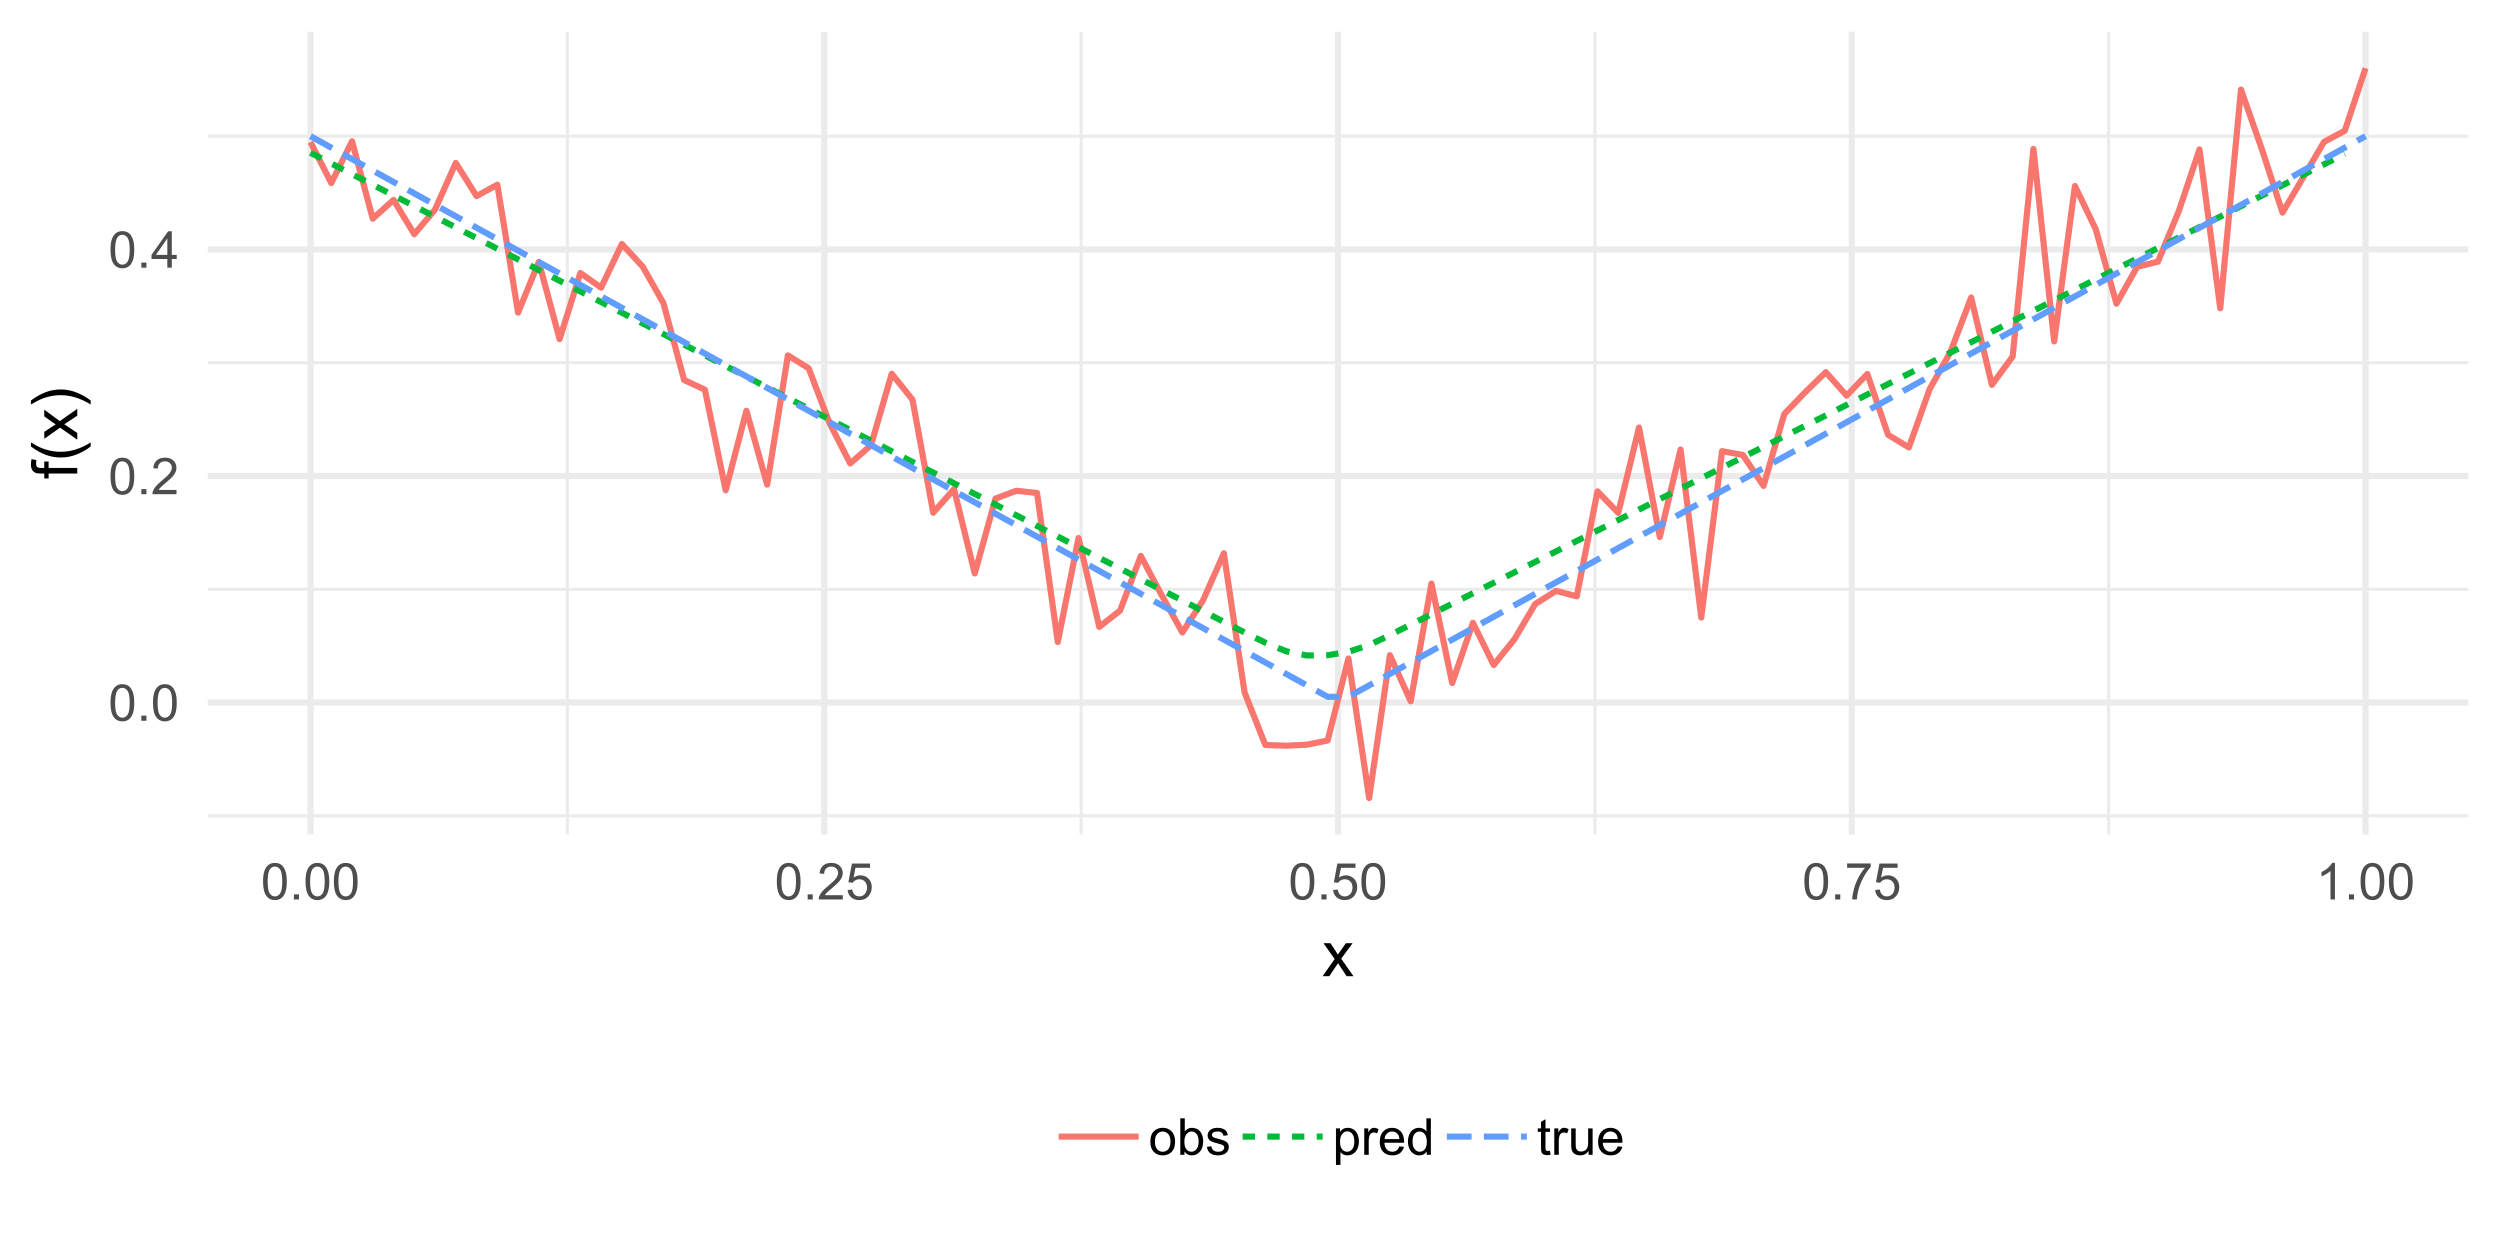
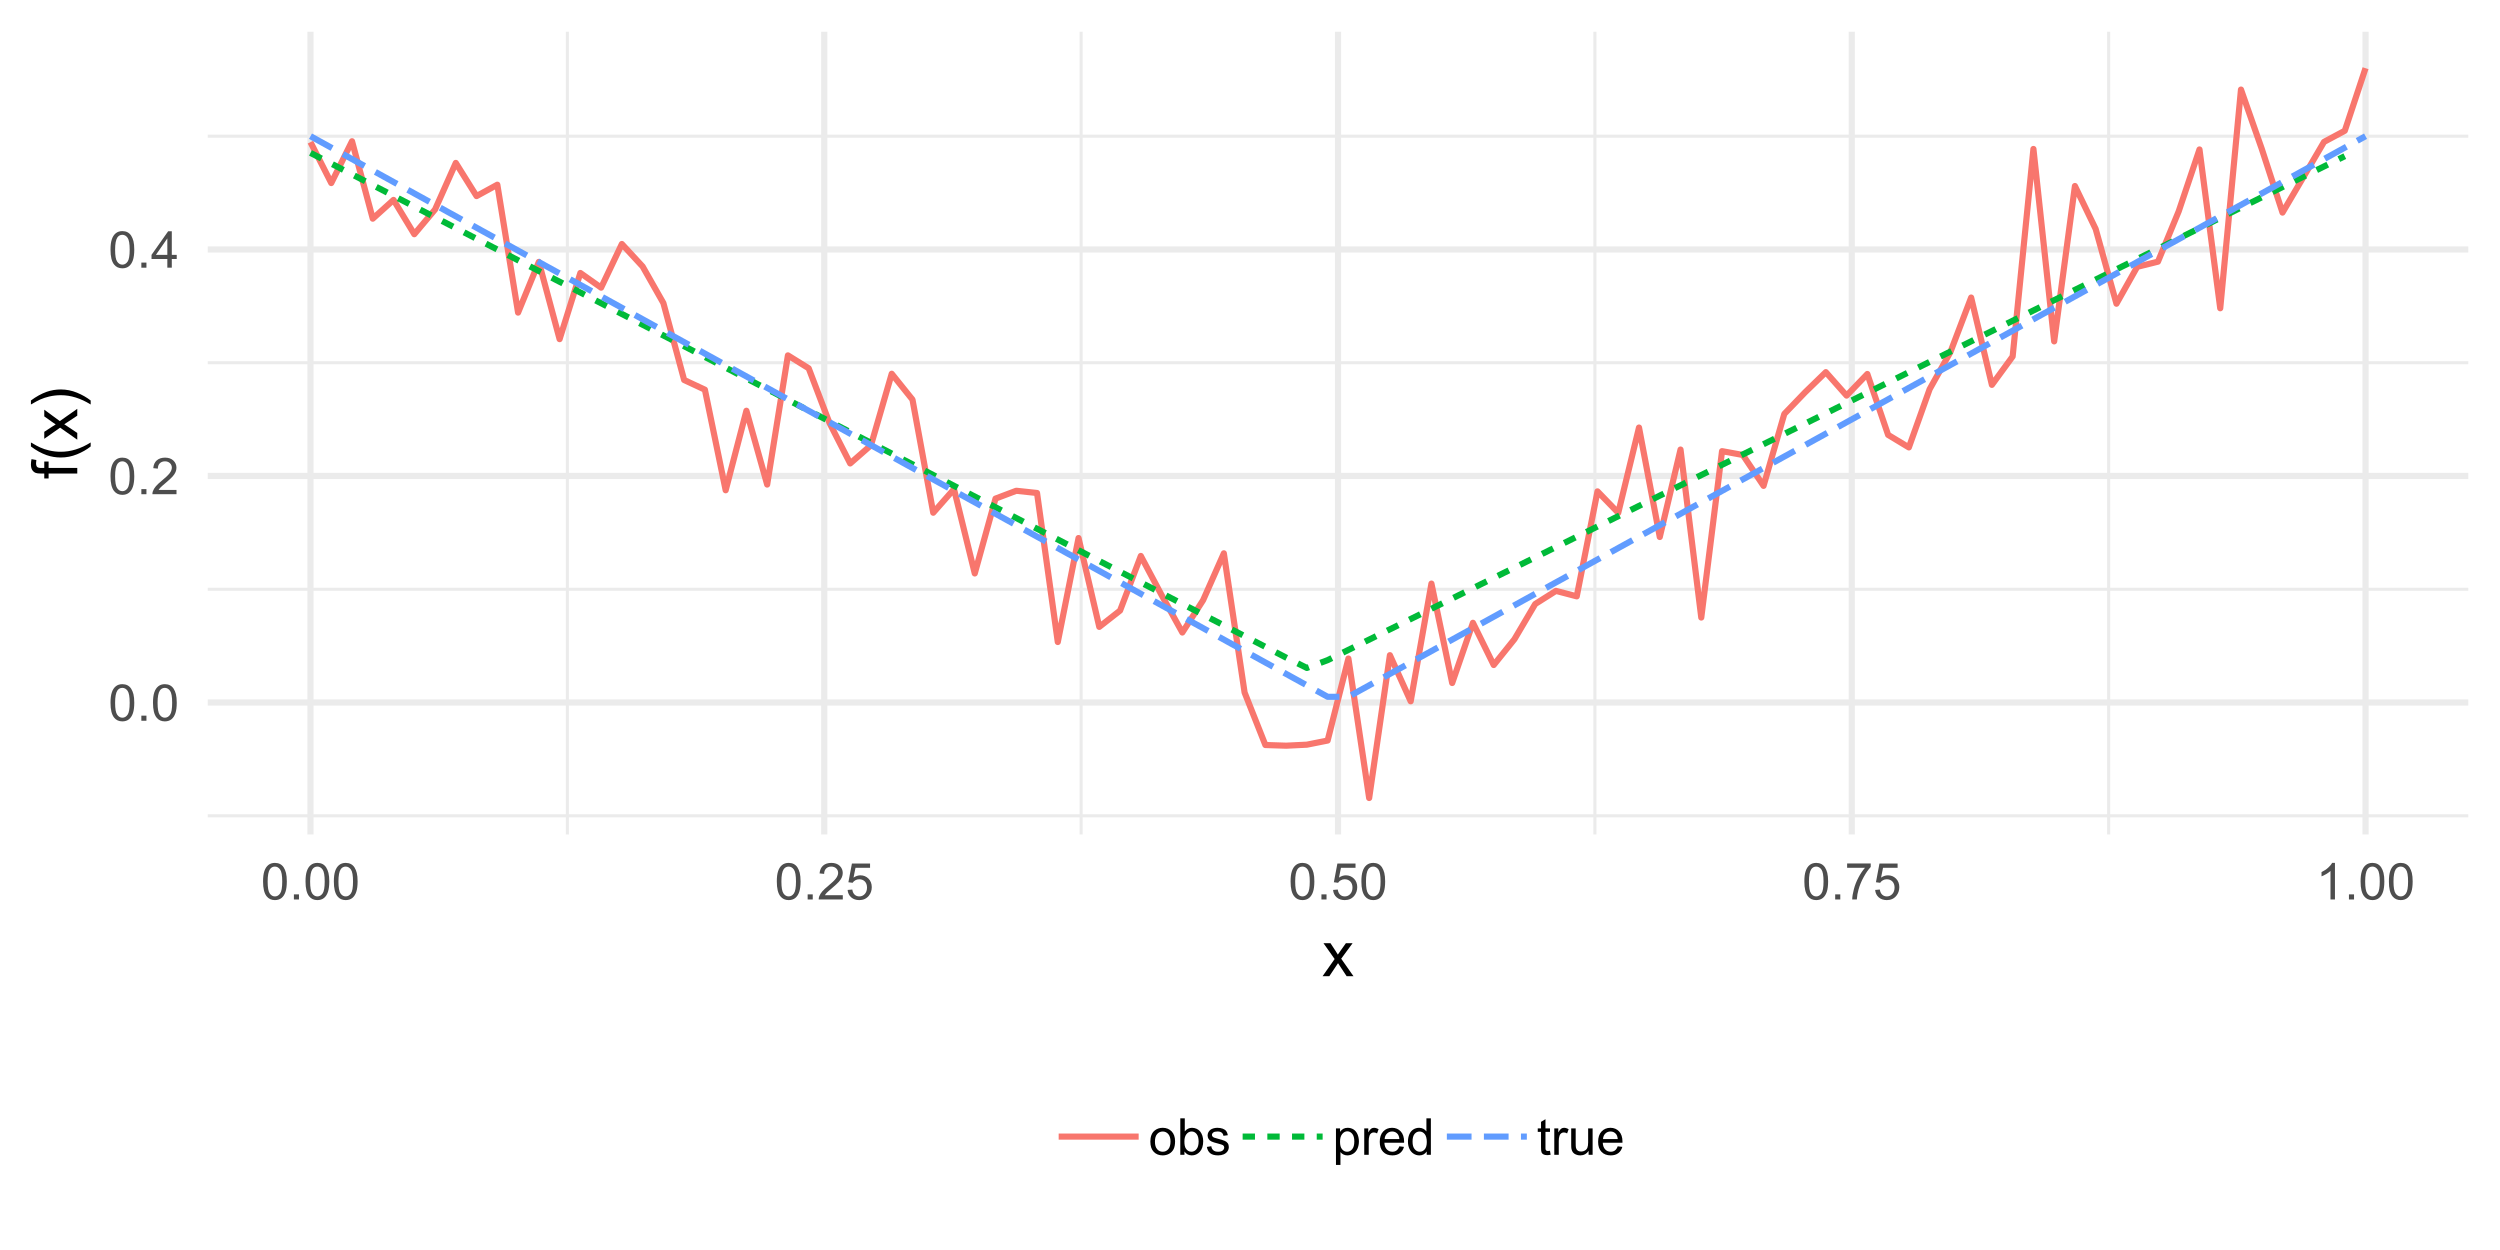
<svg xmlns="http://www.w3.org/2000/svg" xmlns:xlink="http://www.w3.org/1999/xlink" width="432pt" height="216pt" viewBox="0 0 432 216" version="1.1">
  <defs>
    <g>
      <symbol overflow="visible" id="glyph0-0">
        <path style="stroke:none;" d="M 1.102 0 L 1.102 -5.5 L 5.5 -5.5 L 5.5 0 Z M 1.238 -0.137 L 5.363 -0.137 L 5.363 -5.363 L 1.238 -5.363 Z M 1.238 -0.137 " />
      </symbol>
      <symbol overflow="visible" id="glyph0-1">
        <path style="stroke:none;" d="M 0.367 -3.105 C 0.363 -3.848 0.438 -4.445 0.594 -4.902 C 0.742 -5.355 0.973 -5.707 1.277 -5.953 C 1.578 -6.199 1.957 -6.32 2.418 -6.324 C 2.754 -6.32 3.051 -6.254 3.309 -6.121 C 3.562 -5.984 3.773 -5.789 3.938 -5.531 C 4.102 -5.273 4.23 -4.961 4.328 -4.594 C 4.422 -4.227 4.469 -3.73 4.473 -3.105 C 4.469 -2.367 4.395 -1.77 4.242 -1.316 C 4.09 -0.859 3.863 -0.508 3.562 -0.262 C 3.258 -0.016 2.875 0.105 2.418 0.109 C 1.809 0.105 1.332 -0.109 0.988 -0.547 C 0.57 -1.066 0.363 -1.922 0.367 -3.105 Z M 1.16 -3.105 C 1.16 -2.07 1.281 -1.379 1.523 -1.039 C 1.766 -0.695 2.062 -0.527 2.418 -0.527 C 2.773 -0.527 3.074 -0.699 3.316 -1.043 C 3.559 -1.387 3.68 -2.074 3.68 -3.105 C 3.68 -4.145 3.559 -4.832 3.316 -5.172 C 3.074 -5.512 2.77 -5.684 2.41 -5.684 C 2.051 -5.684 1.77 -5.531 1.559 -5.234 C 1.293 -4.844 1.16 -4.137 1.16 -3.105 Z M 1.16 -3.105 " />
      </symbol>
      <symbol overflow="visible" id="glyph0-2">
        <path style="stroke:none;" d="M 0.801 0 L 0.801 -0.883 L 1.68 -0.883 L 1.68 0 Z M 0.801 0 " />
      </symbol>
      <symbol overflow="visible" id="glyph0-3">
        <path style="stroke:none;" d="M 4.43 -0.742 L 4.43 0 L 0.266 0 C 0.258 -0.188 0.289 -0.367 0.355 -0.539 C 0.461 -0.82 0.629 -1.098 0.863 -1.375 C 1.094 -1.648 1.434 -1.965 1.879 -2.328 C 2.562 -2.887 3.023 -3.332 3.266 -3.664 C 3.5 -3.988 3.621 -4.301 3.625 -4.594 C 3.621 -4.898 3.512 -5.156 3.297 -5.367 C 3.074 -5.578 2.789 -5.684 2.441 -5.684 C 2.066 -5.684 1.77 -5.57 1.547 -5.348 C 1.32 -5.125 1.207 -4.816 1.207 -4.422 L 0.414 -4.504 C 0.465 -5.094 0.668 -5.543 1.027 -5.855 C 1.379 -6.164 1.855 -6.32 2.457 -6.324 C 3.059 -6.32 3.539 -6.152 3.891 -5.82 C 4.242 -5.484 4.418 -5.07 4.422 -4.578 C 4.418 -4.32 4.367 -4.074 4.266 -3.832 C 4.164 -3.59 3.992 -3.332 3.754 -3.062 C 3.512 -2.793 3.113 -2.426 2.562 -1.957 C 2.094 -1.566 1.797 -1.301 1.664 -1.16 C 1.531 -1.02 1.422 -0.879 1.34 -0.742 Z M 4.43 -0.742 " />
      </symbol>
      <symbol overflow="visible" id="glyph0-4">
        <path style="stroke:none;" d="M 2.844 0 L 2.844 -1.508 L 0.113 -1.508 L 0.113 -2.219 L 2.988 -6.301 L 3.617 -6.301 L 3.617 -2.219 L 4.469 -2.219 L 4.469 -1.508 L 3.617 -1.508 L 3.617 0 Z M 2.844 -2.219 L 2.844 -5.059 L 0.871 -2.219 Z M 2.844 -2.219 " />
      </symbol>
      <symbol overflow="visible" id="glyph0-5">
        <path style="stroke:none;" d="M 0.367 -1.648 L 1.176 -1.719 C 1.234 -1.32 1.375 -1.023 1.594 -0.824 C 1.812 -0.625 2.078 -0.527 2.391 -0.527 C 2.762 -0.527 3.074 -0.668 3.336 -0.949 C 3.59 -1.23 3.719 -1.602 3.723 -2.066 C 3.719 -2.504 3.594 -2.852 3.348 -3.109 C 3.098 -3.363 2.773 -3.492 2.375 -3.492 C 2.125 -3.492 1.902 -3.434 1.703 -3.32 C 1.5 -3.207 1.344 -3.062 1.23 -2.883 L 0.504 -2.977 L 1.113 -6.215 L 4.246 -6.215 L 4.246 -5.473 L 1.73 -5.473 L 1.391 -3.781 C 1.766 -4.039 2.164 -4.172 2.582 -4.176 C 3.129 -4.172 3.594 -3.98 3.973 -3.605 C 4.352 -3.223 4.539 -2.734 4.543 -2.137 C 4.539 -1.562 4.375 -1.07 4.043 -0.656 C 3.637 -0.148 3.086 0.105 2.391 0.109 C 1.816 0.105 1.348 -0.051 0.984 -0.371 C 0.621 -0.691 0.414 -1.117 0.367 -1.648 Z M 0.367 -1.648 " />
      </symbol>
      <symbol overflow="visible" id="glyph0-6">
        <path style="stroke:none;" d="M 0.418 -5.473 L 0.418 -6.219 L 4.496 -6.219 L 4.496 -5.617 C 4.09 -5.188 3.691 -4.621 3.301 -3.914 C 2.902 -3.203 2.602 -2.473 2.391 -1.73 C 2.234 -1.199 2.133 -0.625 2.094 0 L 1.297 0 C 1.305 -0.492 1.402 -1.09 1.59 -1.793 C 1.773 -2.496 2.043 -3.172 2.391 -3.824 C 2.738 -4.477 3.109 -5.027 3.504 -5.473 Z M 0.418 -5.473 " />
      </symbol>
      <symbol overflow="visible" id="glyph0-7">
        <path style="stroke:none;" d="M 3.277 0 L 2.504 0 L 2.504 -4.93 C 2.316 -4.75 2.074 -4.574 1.773 -4.395 C 1.469 -4.215 1.195 -4.082 0.957 -3.996 L 0.957 -4.742 C 1.387 -4.941 1.766 -5.188 2.09 -5.48 C 2.414 -5.77 2.645 -6.051 2.781 -6.324 L 3.277 -6.324 Z M 3.277 0 " />
      </symbol>
      <symbol overflow="visible" id="glyph0-8">
        <path style="stroke:none;" d="M 0.293 -2.281 C 0.293 -3.125 0.527 -3.754 0.996 -4.16 C 1.387 -4.496 1.863 -4.664 2.434 -4.668 C 3.059 -4.664 3.57 -4.457 3.969 -4.051 C 4.363 -3.637 4.562 -3.07 4.566 -2.348 C 4.562 -1.758 4.477 -1.297 4.301 -0.961 C 4.125 -0.625 3.867 -0.363 3.535 -0.176 C 3.195 0.008 2.828 0.098 2.434 0.102 C 1.789 0.098 1.273 -0.102 0.883 -0.512 C 0.488 -0.918 0.293 -1.508 0.293 -2.281 Z M 1.086 -2.281 C 1.082 -1.695 1.211 -1.258 1.469 -0.969 C 1.723 -0.672 2.043 -0.527 2.434 -0.531 C 2.812 -0.527 3.133 -0.672 3.391 -0.969 C 3.645 -1.258 3.773 -1.707 3.773 -2.309 C 3.773 -2.871 3.645 -3.297 3.387 -3.59 C 3.129 -3.879 2.809 -4.023 2.434 -4.027 C 2.043 -4.023 1.723 -3.879 1.469 -3.594 C 1.211 -3.301 1.082 -2.863 1.086 -2.281 Z M 1.086 -2.281 " />
      </symbol>
      <symbol overflow="visible" id="glyph0-9">
        <path style="stroke:none;" d="M 1.293 0 L 0.574 0 L 0.574 -6.301 L 1.348 -6.301 L 1.348 -4.051 C 1.676 -4.457 2.094 -4.664 2.602 -4.668 C 2.879 -4.664 3.141 -4.605 3.395 -4.496 C 3.645 -4.379 3.852 -4.223 4.016 -4.02 C 4.172 -3.812 4.301 -3.562 4.395 -3.277 C 4.484 -2.984 4.527 -2.676 4.531 -2.352 C 4.527 -1.562 4.336 -0.957 3.953 -0.535 C 3.566 -0.109 3.102 0.098 2.562 0.102 C 2.02 0.098 1.598 -0.121 1.293 -0.57 Z M 1.285 -2.316 C 1.281 -1.766 1.355 -1.371 1.508 -1.129 C 1.75 -0.727 2.082 -0.527 2.496 -0.531 C 2.832 -0.527 3.121 -0.676 3.371 -0.973 C 3.613 -1.266 3.738 -1.703 3.742 -2.285 C 3.738 -2.879 3.621 -3.316 3.387 -3.605 C 3.152 -3.887 2.867 -4.031 2.531 -4.031 C 2.191 -4.031 1.898 -3.883 1.652 -3.59 C 1.406 -3.293 1.281 -2.867 1.285 -2.316 Z M 1.285 -2.316 " />
      </symbol>
      <symbol overflow="visible" id="glyph0-10">
        <path style="stroke:none;" d="M 0.27 -1.363 L 1.035 -1.484 C 1.078 -1.172 1.199 -0.938 1.395 -0.777 C 1.59 -0.609 1.863 -0.527 2.219 -0.531 C 2.57 -0.527 2.832 -0.602 3.008 -0.75 C 3.176 -0.895 3.262 -1.062 3.266 -1.258 C 3.262 -1.43 3.188 -1.566 3.039 -1.672 C 2.93 -1.734 2.664 -1.824 2.246 -1.934 C 1.676 -2.074 1.285 -2.195 1.066 -2.305 C 0.848 -2.406 0.68 -2.551 0.566 -2.738 C 0.453 -2.918 0.398 -3.125 0.398 -3.352 C 0.398 -3.555 0.445 -3.742 0.539 -3.914 C 0.633 -4.086 0.758 -4.23 0.918 -4.348 C 1.039 -4.434 1.203 -4.508 1.41 -4.574 C 1.617 -4.633 1.84 -4.664 2.078 -4.668 C 2.434 -4.664 2.75 -4.613 3.023 -4.512 C 3.293 -4.406 3.492 -4.266 3.621 -4.09 C 3.75 -3.914 3.84 -3.68 3.891 -3.387 L 3.133 -3.281 C 3.098 -3.516 2.996 -3.699 2.832 -3.832 C 2.664 -3.965 2.434 -4.031 2.137 -4.031 C 1.777 -4.031 1.523 -3.973 1.375 -3.855 C 1.223 -3.738 1.148 -3.598 1.148 -3.441 C 1.148 -3.34 1.18 -3.25 1.242 -3.172 C 1.305 -3.086 1.402 -3.02 1.539 -2.965 C 1.613 -2.934 1.84 -2.867 2.223 -2.766 C 2.766 -2.617 3.148 -2.496 3.367 -2.406 C 3.582 -2.312 3.75 -2.176 3.875 -2 C 3.996 -1.82 4.059 -1.602 4.062 -1.34 C 4.059 -1.078 3.984 -0.836 3.836 -0.609 C 3.684 -0.383 3.465 -0.207 3.184 -0.082 C 2.895 0.039 2.574 0.098 2.223 0.102 C 1.625 0.098 1.172 -0.02 0.863 -0.266 C 0.551 -0.508 0.355 -0.875 0.27 -1.363 Z M 0.27 -1.363 " />
      </symbol>
      <symbol overflow="visible" id="glyph0-11">
        <path style="stroke:none;" d="M 0.578 1.75 L 0.578 -4.562 L 1.285 -4.562 L 1.285 -3.969 C 1.449 -4.199 1.637 -4.375 1.848 -4.492 C 2.051 -4.605 2.305 -4.664 2.609 -4.668 C 2.992 -4.664 3.336 -4.562 3.637 -4.367 C 3.934 -4.164 4.16 -3.883 4.312 -3.516 C 4.465 -3.148 4.539 -2.746 4.543 -2.316 C 4.539 -1.848 4.457 -1.43 4.289 -1.055 C 4.121 -0.68 3.875 -0.391 3.559 -0.195 C 3.238 0.004 2.902 0.098 2.551 0.102 C 2.289 0.098 2.059 0.047 1.855 -0.059 C 1.648 -0.168 1.48 -0.305 1.352 -0.473 L 1.352 1.75 Z M 1.281 -2.258 C 1.277 -1.664 1.395 -1.23 1.637 -0.953 C 1.871 -0.668 2.16 -0.527 2.5 -0.531 C 2.84 -0.527 3.133 -0.672 3.383 -0.969 C 3.625 -1.258 3.75 -1.711 3.75 -2.32 C 3.75 -2.898 3.629 -3.332 3.391 -3.625 C 3.152 -3.914 2.867 -4.059 2.535 -4.062 C 2.203 -4.059 1.91 -3.906 1.66 -3.598 C 1.402 -3.289 1.277 -2.84 1.281 -2.258 Z M 1.281 -2.258 " />
      </symbol>
      <symbol overflow="visible" id="glyph0-12">
        <path style="stroke:none;" d="M 0.57 0 L 0.57 -4.562 L 1.266 -4.562 L 1.266 -3.871 C 1.445 -4.191 1.609 -4.406 1.758 -4.512 C 1.906 -4.613 2.07 -4.664 2.258 -4.668 C 2.516 -4.664 2.781 -4.582 3.051 -4.418 L 2.785 -3.699 C 2.59 -3.809 2.402 -3.867 2.219 -3.867 C 2.047 -3.867 1.895 -3.816 1.762 -3.715 C 1.625 -3.613 1.527 -3.473 1.473 -3.293 C 1.383 -3.016 1.34 -2.715 1.344 -2.391 L 1.344 0 Z M 0.57 0 " />
      </symbol>
      <symbol overflow="visible" id="glyph0-13">
        <path style="stroke:none;" d="M 3.703 -1.469 L 4.504 -1.371 C 4.375 -0.902 4.141 -0.539 3.801 -0.285 C 3.461 -0.027 3.027 0.098 2.496 0.102 C 1.828 0.098 1.297 -0.102 0.906 -0.512 C 0.512 -0.918 0.316 -1.496 0.32 -2.242 C 0.316 -3.008 0.516 -3.605 0.914 -4.031 C 1.309 -4.453 1.82 -4.664 2.453 -4.668 C 3.059 -4.664 3.555 -4.457 3.945 -4.043 C 4.328 -3.629 4.523 -3.043 4.527 -2.289 C 4.523 -2.242 4.523 -2.176 4.523 -2.086 L 1.121 -2.086 C 1.145 -1.582 1.289 -1.195 1.547 -0.93 C 1.801 -0.66 2.117 -0.527 2.5 -0.531 C 2.781 -0.527 3.023 -0.602 3.227 -0.754 C 3.426 -0.902 3.586 -1.141 3.703 -1.469 Z M 1.164 -2.719 L 3.711 -2.719 C 3.672 -3.102 3.578 -3.387 3.422 -3.582 C 3.172 -3.879 2.852 -4.031 2.461 -4.031 C 2.105 -4.031 1.805 -3.91 1.566 -3.672 C 1.32 -3.434 1.188 -3.117 1.164 -2.719 Z M 1.164 -2.719 " />
      </symbol>
      <symbol overflow="visible" id="glyph0-14">
        <path style="stroke:none;" d="M 3.539 0 L 3.539 -0.574 C 3.25 -0.125 2.824 0.098 2.266 0.102 C 1.898 0.098 1.562 0 1.262 -0.199 C 0.953 -0.398 0.719 -0.676 0.551 -1.039 C 0.383 -1.395 0.297 -1.809 0.301 -2.277 C 0.297 -2.73 0.375 -3.145 0.527 -3.516 C 0.68 -3.887 0.906 -4.172 1.211 -4.371 C 1.512 -4.566 1.852 -4.664 2.23 -4.668 C 2.5 -4.664 2.746 -4.605 2.965 -4.492 C 3.18 -4.375 3.352 -4.223 3.488 -4.039 L 3.488 -6.301 L 4.258 -6.301 L 4.258 0 Z M 1.094 -2.277 C 1.09 -1.691 1.215 -1.254 1.465 -0.965 C 1.711 -0.672 2 -0.527 2.336 -0.531 C 2.672 -0.527 2.961 -0.664 3.199 -0.945 C 3.434 -1.219 3.551 -1.641 3.555 -2.211 C 3.551 -2.832 3.43 -3.293 3.191 -3.586 C 2.949 -3.879 2.652 -4.023 2.305 -4.027 C 1.957 -4.023 1.672 -3.883 1.441 -3.605 C 1.207 -3.32 1.09 -2.879 1.094 -2.277 Z M 1.094 -2.277 " />
      </symbol>
      <symbol overflow="visible" id="glyph0-15">
        <path style="stroke:none;" d="M 2.27 -0.691 L 2.379 -0.008 C 2.16 0.039 1.965 0.059 1.797 0.059 C 1.512 0.059 1.293 0.016 1.141 -0.074 C 0.984 -0.16 0.875 -0.277 0.816 -0.422 C 0.75 -0.566 0.719 -0.871 0.723 -1.336 L 0.723 -3.961 L 0.156 -3.961 L 0.156 -4.562 L 0.723 -4.562 L 0.723 -5.695 L 1.492 -6.156 L 1.492 -4.562 L 2.27 -4.562 L 2.27 -3.961 L 1.492 -3.961 L 1.492 -1.293 C 1.488 -1.07 1.5 -0.93 1.531 -0.867 C 1.555 -0.805 1.602 -0.754 1.664 -0.715 C 1.727 -0.676 1.812 -0.656 1.93 -0.66 C 2.012 -0.656 2.125 -0.668 2.27 -0.691 Z M 2.27 -0.691 " />
      </symbol>
      <symbol overflow="visible" id="glyph0-16">
        <path style="stroke:none;" d="M 3.57 0 L 3.57 -0.672 C 3.211 -0.156 2.73 0.098 2.121 0.102 C 1.852 0.098 1.598 0.051 1.367 -0.051 C 1.133 -0.152 0.961 -0.281 0.848 -0.441 C 0.734 -0.594 0.656 -0.785 0.609 -1.016 C 0.578 -1.164 0.562 -1.406 0.562 -1.734 L 0.562 -4.562 L 1.336 -4.562 L 1.336 -2.031 C 1.336 -1.625 1.352 -1.352 1.383 -1.215 C 1.43 -1.008 1.531 -0.848 1.691 -0.734 C 1.848 -0.617 2.043 -0.562 2.277 -0.562 C 2.508 -0.562 2.727 -0.621 2.93 -0.738 C 3.133 -0.855 3.273 -1.016 3.359 -1.227 C 3.441 -1.43 3.484 -1.727 3.488 -2.117 L 3.488 -4.562 L 4.262 -4.562 L 4.262 0 Z M 3.57 0 " />
      </symbol>
      <symbol overflow="visible" id="glyph1-0">
        <path style="stroke:none;" d="M 1.375 0 L 1.375 -6.875 L 6.875 -6.875 L 6.875 0 Z M 1.547 -0.172 L 6.703 -0.172 L 6.703 -6.703 L 1.547 -6.703 Z M 1.547 -0.172 " />
      </symbol>
      <symbol overflow="visible" id="glyph1-1">
        <path style="stroke:none;" d="M 0.082 0 L 2.164 -2.965 L 0.234 -5.703 L 1.445 -5.703 L 2.32 -4.367 C 2.484 -4.109 2.617 -3.898 2.719 -3.727 C 2.875 -3.961 3.02 -4.168 3.152 -4.355 L 4.113 -5.703 L 5.27 -5.703 L 3.297 -3.02 L 5.418 0 L 4.234 0 L 3.062 -1.773 L 2.75 -2.25 L 1.25 0 Z M 0.082 0 " />
      </symbol>
      <symbol overflow="visible" id="glyph2-0">
        <path style="stroke:none;" d="M 0 -1.375 L -6.875 -1.375 L -6.875 -6.875 L 0 -6.875 Z M -0.172 -1.547 L -0.172 -6.703 L -6.703 -6.703 L -6.703 -1.547 Z M -0.172 -1.547 " />
      </symbol>
      <symbol overflow="visible" id="glyph2-1">
        <path style="stroke:none;" d="M 0 -0.957 L -4.953 -0.957 L -4.953 -0.102 L -5.703 -0.102 L -5.703 -0.957 L -6.312 -0.957 C -6.691 -0.953 -6.977 -0.988 -7.164 -1.059 C -7.41 -1.148 -7.613 -1.312 -7.773 -1.551 C -7.926 -1.781 -8.004 -2.109 -8.008 -2.535 C -8.004 -2.805 -7.973 -3.105 -7.91 -3.438 L -7.07 -3.293 C -7.102 -3.09 -7.117 -2.898 -7.121 -2.723 C -7.117 -2.426 -7.055 -2.219 -6.934 -2.098 C -6.805 -1.977 -6.57 -1.914 -6.23 -1.918 L -5.703 -1.918 L -5.703 -3.031 L -4.953 -3.031 L -4.953 -1.918 L 0 -1.918 Z M 0 -0.957 " />
      </symbol>
      <symbol overflow="visible" id="glyph2-2">
        <path style="stroke:none;" d="M 2.316 -2.574 C 1.637 -2.035 0.852 -1.586 -0.047 -1.219 C -0.949 -0.852 -1.883 -0.668 -2.852 -0.668 C -3.699 -0.668 -4.516 -0.805 -5.301 -1.078 C -6.203 -1.398 -7.105 -1.895 -8.008 -2.574 L -8.008 -3.266 C -7.262 -2.828 -6.73 -2.543 -6.414 -2.406 C -5.918 -2.184 -5.402 -2.012 -4.867 -1.891 C -4.195 -1.734 -3.523 -1.656 -2.848 -1.66 C -1.121 -1.656 0.598 -2.191 2.316 -3.266 Z M 2.316 -2.574 " />
      </symbol>
      <symbol overflow="visible" id="glyph2-3">
        <path style="stroke:none;" d="M 0 -0.082 L -2.965 -2.164 L -5.703 -0.238 L -5.703 -1.445 L -4.367 -2.32 C -4.109 -2.484 -3.898 -2.617 -3.727 -2.719 C -3.961 -2.875 -4.168 -3.02 -4.355 -3.152 L -5.703 -4.113 L -5.703 -5.27 L -3.02 -3.297 L 0 -5.418 L 0 -4.234 L -1.773 -3.062 L -2.25 -2.75 L 0 -1.25 Z M 0 -0.082 " />
      </symbol>
      <symbol overflow="visible" id="glyph2-4">
        <path style="stroke:none;" d="M 2.316 -1.359 L 2.316 -0.664 C 0.598 -1.734 -1.121 -2.273 -2.848 -2.273 C -3.52 -2.273 -4.188 -2.195 -4.852 -2.043 C -5.387 -1.918 -5.902 -1.746 -6.398 -1.531 C -6.719 -1.387 -7.254 -1.102 -8.008 -0.668 L -8.008 -1.359 C -7.105 -2.031 -6.203 -2.527 -5.301 -2.852 C -4.516 -3.125 -3.699 -3.262 -2.852 -3.266 C -1.883 -3.262 -0.949 -3.078 -0.047 -2.707 C 0.852 -2.336 1.637 -1.887 2.316 -1.359 Z M 2.316 -1.359 " />
      </symbol>
    </g>
    <clipPath id="clip1">
      <path d="M 35.898 140 L 427 140 L 427 142 L 35.898 142 Z M 35.898 140 " />
    </clipPath>
    <clipPath id="clip2">
      <path d="M 35.898 101 L 427 101 L 427 103 L 35.898 103 Z M 35.898 101 " />
    </clipPath>
    <clipPath id="clip3">
      <path d="M 35.898 62 L 427 62 L 427 63 L 35.898 63 Z M 35.898 62 " />
    </clipPath>
    <clipPath id="clip4">
      <path d="M 35.898 23 L 427 23 L 427 24 L 35.898 24 Z M 35.898 23 " />
    </clipPath>
    <clipPath id="clip5">
      <path d="M 97 5.48 L 99 5.48 L 99 145 L 97 145 Z M 97 5.48 " />
    </clipPath>
    <clipPath id="clip6">
      <path d="M 186 5.48 L 188 5.48 L 188 145 L 186 145 Z M 186 5.48 " />
    </clipPath>
    <clipPath id="clip7">
      <path d="M 275 5.48 L 276 5.48 L 276 145 L 275 145 Z M 275 5.48 " />
    </clipPath>
    <clipPath id="clip8">
      <path d="M 364 5.48 L 365 5.48 L 365 145 L 364 145 Z M 364 5.48 " />
    </clipPath>
    <clipPath id="clip9">
      <path d="M 35.898 120 L 427.52 120 L 427.52 122 L 35.898 122 Z M 35.898 120 " />
    </clipPath>
    <clipPath id="clip10">
      <path d="M 35.898 81 L 427.52 81 L 427.52 83 L 35.898 83 Z M 35.898 81 " />
    </clipPath>
    <clipPath id="clip11">
      <path d="M 35.898 42 L 427.52 42 L 427.52 44 L 35.898 44 Z M 35.898 42 " />
    </clipPath>
    <clipPath id="clip12">
      <path d="M 53 5.48 L 55 5.48 L 55 145 L 53 145 Z M 53 5.48 " />
    </clipPath>
    <clipPath id="clip13">
      <path d="M 141 5.48 L 143 5.48 L 143 145 L 141 145 Z M 141 5.48 " />
    </clipPath>
    <clipPath id="clip14">
      <path d="M 230 5.48 L 232 5.48 L 232 145 L 230 145 Z M 230 5.48 " />
    </clipPath>
    <clipPath id="clip15">
      <path d="M 319 5.48 L 321 5.48 L 321 145 L 319 145 Z M 319 5.48 " />
    </clipPath>
    <clipPath id="clip16">
      <path d="M 408 5.48 L 410 5.48 L 410 145 L 408 145 Z M 408 5.48 " />
    </clipPath>
  </defs>
  <g id="surface1">
    <rect x="0" y="0" width="432" height="216" style="fill:rgb(100%,100%,100%);fill-opacity:1;stroke:none;" />
    <g clip-path="url(#clip1)" clip-rule="nonzero">
      <path style="fill:none;stroke-width:0.533;stroke-linecap:butt;stroke-linejoin:round;stroke:rgb(92.157%,92.157%,92.157%);stroke-opacity:1;stroke-miterlimit:10;" d="M 35.898 140.969 L 426.52 140.969 " />
    </g>
    <g clip-path="url(#clip2)" clip-rule="nonzero">
      <path style="fill:none;stroke-width:0.533;stroke-linecap:butt;stroke-linejoin:round;stroke:rgb(92.157%,92.157%,92.157%);stroke-opacity:1;stroke-miterlimit:10;" d="M 35.898 101.824 L 426.52 101.824 " />
    </g>
    <g clip-path="url(#clip3)" clip-rule="nonzero">
      <path style="fill:none;stroke-width:0.533;stroke-linecap:butt;stroke-linejoin:round;stroke:rgb(92.157%,92.157%,92.157%);stroke-opacity:1;stroke-miterlimit:10;" d="M 35.898 62.68 L 426.52 62.68 " />
    </g>
    <g clip-path="url(#clip4)" clip-rule="nonzero">
      <path style="fill:none;stroke-width:0.533;stroke-linecap:butt;stroke-linejoin:round;stroke:rgb(92.157%,92.157%,92.157%);stroke-opacity:1;stroke-miterlimit:10;" d="M 35.898 23.535 L 426.52 23.535 " />
    </g>
    <g clip-path="url(#clip5)" clip-rule="nonzero">
      <path style="fill:none;stroke-width:0.533;stroke-linecap:butt;stroke-linejoin:round;stroke:rgb(92.157%,92.157%,92.157%);stroke-opacity:1;stroke-miterlimit:10;" d="M 98.043 144.199 L 98.043 5.48 " />
    </g>
    <g clip-path="url(#clip6)" clip-rule="nonzero">
      <path style="fill:none;stroke-width:0.533;stroke-linecap:butt;stroke-linejoin:round;stroke:rgb(92.157%,92.157%,92.157%);stroke-opacity:1;stroke-miterlimit:10;" d="M 186.82 144.199 L 186.82 5.48 " />
    </g>
    <g clip-path="url(#clip7)" clip-rule="nonzero">
      <path style="fill:none;stroke-width:0.533;stroke-linecap:butt;stroke-linejoin:round;stroke:rgb(92.157%,92.157%,92.157%);stroke-opacity:1;stroke-miterlimit:10;" d="M 275.598 144.199 L 275.598 5.48 " />
    </g>
    <g clip-path="url(#clip8)" clip-rule="nonzero">
      <path style="fill:none;stroke-width:0.533;stroke-linecap:butt;stroke-linejoin:round;stroke:rgb(92.157%,92.157%,92.157%);stroke-opacity:1;stroke-miterlimit:10;" d="M 364.375 144.199 L 364.375 5.48 " />
    </g>
    <g clip-path="url(#clip9)" clip-rule="nonzero">
      <path style="fill:none;stroke-width:1.067;stroke-linecap:butt;stroke-linejoin:round;stroke:rgb(92.157%,92.157%,92.157%);stroke-opacity:1;stroke-miterlimit:10;" d="M 35.898 121.395 L 426.52 121.395 " />
    </g>
    <g clip-path="url(#clip10)" clip-rule="nonzero">
      <path style="fill:none;stroke-width:1.067;stroke-linecap:butt;stroke-linejoin:round;stroke:rgb(92.157%,92.157%,92.157%);stroke-opacity:1;stroke-miterlimit:10;" d="M 35.898 82.25 L 426.52 82.25 " />
    </g>
    <g clip-path="url(#clip11)" clip-rule="nonzero">
      <path style="fill:none;stroke-width:1.067;stroke-linecap:butt;stroke-linejoin:round;stroke:rgb(92.157%,92.157%,92.157%);stroke-opacity:1;stroke-miterlimit:10;" d="M 35.898 43.109 L 426.52 43.109 " />
    </g>
    <g clip-path="url(#clip12)" clip-rule="nonzero">
      <path style="fill:none;stroke-width:1.067;stroke-linecap:butt;stroke-linejoin:round;stroke:rgb(92.157%,92.157%,92.157%);stroke-opacity:1;stroke-miterlimit:10;" d="M 53.652 144.199 L 53.652 5.48 " />
    </g>
    <g clip-path="url(#clip13)" clip-rule="nonzero">
      <path style="fill:none;stroke-width:1.067;stroke-linecap:butt;stroke-linejoin:round;stroke:rgb(92.157%,92.157%,92.157%);stroke-opacity:1;stroke-miterlimit:10;" d="M 142.43 144.199 L 142.43 5.48 " />
    </g>
    <g clip-path="url(#clip14)" clip-rule="nonzero">
      <path style="fill:none;stroke-width:1.067;stroke-linecap:butt;stroke-linejoin:round;stroke:rgb(92.157%,92.157%,92.157%);stroke-opacity:1;stroke-miterlimit:10;" d="M 231.211 144.199 L 231.211 5.48 " />
    </g>
    <g clip-path="url(#clip15)" clip-rule="nonzero">
      <path style="fill:none;stroke-width:1.067;stroke-linecap:butt;stroke-linejoin:round;stroke:rgb(92.157%,92.157%,92.157%);stroke-opacity:1;stroke-miterlimit:10;" d="M 319.988 144.199 L 319.988 5.48 " />
    </g>
    <g clip-path="url(#clip16)" clip-rule="nonzero">
      <path style="fill:none;stroke-width:1.067;stroke-linecap:butt;stroke-linejoin:round;stroke:rgb(92.157%,92.157%,92.157%);stroke-opacity:1;stroke-miterlimit:10;" d="M 408.766 144.199 L 408.766 5.48 " />
    </g>
    <path style="fill:none;stroke-width:1.067;stroke-linecap:butt;stroke-linejoin:round;stroke:rgb(97.255%,46.275%,42.745%);stroke-opacity:1;stroke-miterlimit:10;" d="M 53.652 24.562 L 57.242 31.629 L 60.828 24.41 L 64.414 37.785 L 68 34.547 L 71.59 40.469 L 75.176 36.203 L 78.762 28.152 L 82.348 33.883 L 85.938 31.918 L 89.523 54.016 L 93.109 45.262 L 96.699 58.602 L 100.285 47.172 L 103.871 49.707 L 107.457 42.164 L 111.047 46.051 L 114.633 52.371 L 118.219 65.664 L 121.805 67.336 L 125.395 84.715 L 128.98 70.98 L 132.566 83.73 L 136.152 61.41 L 139.742 63.641 L 143.328 73.07 L 146.914 80.082 L 150.504 76.938 L 154.09 64.586 L 157.676 69.051 L 161.262 88.598 L 164.852 84.52 L 168.438 99.09 L 172.023 86.16 L 175.609 84.805 L 179.199 85.188 L 182.785 110.938 L 186.371 92.973 L 189.957 108.324 L 193.547 105.508 L 197.133 96.07 L 200.719 102.82 L 204.309 109.297 L 207.895 103.715 L 211.48 95.613 L 215.066 119.668 L 218.656 128.738 L 222.242 128.855 L 225.828 128.68 L 229.414 127.965 L 233.004 113.797 L 236.59 137.895 L 240.176 113.215 L 243.766 121.184 L 247.352 100.848 L 250.938 118.023 L 254.523 107.621 L 258.113 114.914 L 261.699 110.449 L 265.285 104.371 L 268.871 102.105 L 272.461 103.047 L 276.047 84.91 L 279.633 88.613 L 283.219 73.883 L 286.809 92.793 L 290.395 77.684 L 293.98 106.711 L 297.57 77.961 L 301.156 78.617 L 304.742 83.957 L 308.328 71.531 L 311.918 67.793 L 315.504 64.309 L 319.09 68.359 L 322.676 64.625 L 326.266 75.148 L 329.852 77.312 L 333.438 67.258 L 337.023 60.855 L 340.613 51.418 L 344.199 66.5 L 347.785 61.598 L 351.375 25.742 L 354.961 58.988 L 358.547 32.145 L 362.133 39.574 L 365.723 52.48 L 369.309 46.109 L 372.895 45.215 L 376.48 36.516 L 380.07 25.828 L 383.656 53.266 L 387.242 15.477 L 390.828 25.711 L 394.418 36.734 L 398.004 30.641 L 401.59 24.52 L 405.18 22.594 L 408.766 11.785 " />
-     <path style="fill:none;stroke-width:1.067;stroke-linecap:butt;stroke-linejoin:round;stroke:rgb(0%,72.941%,21.961%);stroke-opacity:1;stroke-dasharray:2.134,2.134;stroke-miterlimit:10;" d="M 53.652 26.402 L 57.242 28.246 L 60.828 30.09 L 64.414 31.93 L 68 33.773 L 71.59 35.617 L 75.176 37.457 L 82.348 41.145 L 85.938 42.984 L 89.523 44.828 L 93.109 46.668 L 96.699 48.512 L 100.285 50.355 L 103.871 52.195 L 107.457 54.039 L 111.047 55.883 L 114.633 57.723 L 118.219 59.566 L 121.805 61.406 L 125.395 63.25 L 128.98 65.094 L 132.566 66.934 L 136.152 68.777 L 139.742 70.617 L 143.328 72.461 L 146.914 74.301 L 150.504 76.145 L 154.09 77.988 L 157.676 79.828 L 161.262 81.672 L 164.852 83.512 L 168.438 85.355 L 172.023 87.195 L 175.609 89.039 L 179.199 90.879 L 182.785 92.723 L 186.371 94.562 L 189.957 96.406 L 193.547 98.246 L 197.133 100.09 L 200.719 101.93 L 204.309 103.773 L 207.895 105.613 L 211.48 107.457 L 215.066 109.297 L 218.656 111.059 L 222.242 112.539 L 225.828 113.266 L 229.414 113.219 L 233.004 112.633 L 236.59 111.461 L 240.176 109.742 L 243.766 107.934 L 247.352 106.129 L 254.523 102.512 L 258.113 100.703 L 261.699 98.898 L 268.871 95.281 L 272.461 93.473 L 276.047 91.668 L 283.219 88.051 L 286.809 86.242 L 290.395 84.434 L 293.98 82.629 L 297.57 80.82 L 308.328 75.395 L 311.918 73.59 L 322.676 68.164 L 326.266 66.355 L 329.852 64.547 L 333.438 62.742 L 337.023 60.934 L 340.613 59.125 L 347.785 55.508 L 351.375 53.699 L 354.961 51.895 L 362.133 48.277 L 365.723 46.469 L 372.895 42.852 L 376.48 41.047 L 380.07 39.238 L 390.828 33.812 L 394.418 32.004 L 398.004 30.195 L 401.59 28.391 L 405.18 26.582 " />
+     <path style="fill:none;stroke-width:1.067;stroke-linecap:butt;stroke-linejoin:round;stroke:rgb(0%,72.941%,21.961%);stroke-opacity:1;stroke-dasharray:2.134,2.134;stroke-miterlimit:10;" d="M 53.652 26.418 L 57.242 28.273 L 68 33.84 L 71.59 35.695 L 75.176 37.555 L 82.348 41.266 L 85.938 43.121 L 93.109 46.832 L 96.699 48.688 L 107.457 54.254 L 111.047 56.113 L 121.805 61.68 L 125.395 63.535 L 136.152 69.102 L 139.742 70.957 L 146.914 74.668 L 150.504 76.523 L 161.262 82.09 L 164.852 83.949 L 175.609 89.516 L 179.199 91.371 L 189.957 96.938 L 193.547 98.793 L 197.133 100.648 L 200.719 102.5 L 204.309 104.355 L 215.066 109.922 L 218.656 111.777 L 222.242 113.633 L 225.828 115.418 L 229.414 114.074 L 233.004 112.301 L 240.176 108.746 L 243.766 106.969 L 254.523 101.637 L 258.113 99.859 L 261.699 98.086 L 268.871 94.531 L 272.461 92.754 L 283.219 87.422 L 286.809 85.645 L 293.98 82.09 L 297.57 80.312 L 301.156 78.535 L 304.742 76.754 L 308.328 74.977 L 311.918 73.199 L 322.676 67.867 L 326.266 66.09 L 337.023 60.758 L 340.613 58.98 L 347.785 55.426 L 351.375 53.648 L 362.133 48.316 L 365.723 46.539 L 372.895 42.984 L 376.48 41.203 L 380.07 39.426 L 390.828 34.094 L 394.418 32.316 L 401.59 28.762 L 405.18 26.984 " />
    <path style="fill:none;stroke-width:1.067;stroke-linecap:butt;stroke-linejoin:round;stroke:rgb(38.039%,61.176%,100%);stroke-opacity:1;stroke-dasharray:4.268,2.134;stroke-miterlimit:10;" d="M 53.652 23.535 L 57.242 25.512 L 64.414 29.465 L 68 31.445 L 71.59 33.422 L 82.348 39.352 L 85.938 41.328 L 93.109 45.281 L 96.699 47.258 L 100.285 49.238 L 107.457 53.191 L 111.047 55.168 L 121.805 61.098 L 125.395 63.074 L 132.566 67.027 L 136.152 69.008 L 139.742 70.984 L 146.914 74.938 L 150.504 76.914 L 161.262 82.844 L 164.852 84.82 L 168.438 86.801 L 175.609 90.754 L 179.199 92.73 L 189.957 98.66 L 193.547 100.637 L 200.719 104.59 L 204.309 106.57 L 215.066 112.5 L 218.656 114.477 L 229.414 120.406 L 233.004 120.406 L 240.176 116.453 L 243.766 114.477 L 254.523 108.547 L 258.113 106.57 L 261.699 104.59 L 268.871 100.637 L 272.461 98.66 L 283.219 92.73 L 286.809 90.754 L 293.98 86.801 L 297.57 84.82 L 308.328 78.891 L 311.918 76.914 L 322.676 70.984 L 326.266 69.008 L 329.852 67.027 L 337.023 63.074 L 340.613 61.098 L 347.785 57.145 L 351.375 55.168 L 362.133 49.238 L 365.723 47.258 L 376.48 41.328 L 380.07 39.352 L 390.828 33.422 L 394.418 31.445 L 398.004 29.465 L 401.59 27.488 L 405.18 25.512 L 408.766 23.535 " />
    <g style="fill:rgb(30.196%,30.196%,30.196%);fill-opacity:1;">
      <use xlink:href="#glyph0-1" x="18.73" y="124.547" />
      <use xlink:href="#glyph0-2" x="23.625" y="124.547" />
      <use xlink:href="#glyph0-1" x="26.07" y="124.547" />
    </g>
    <g style="fill:rgb(30.196%,30.196%,30.196%);fill-opacity:1;">
      <use xlink:href="#glyph0-1" x="18.73" y="85.402" />
      <use xlink:href="#glyph0-2" x="23.625" y="85.402" />
      <use xlink:href="#glyph0-3" x="26.07" y="85.402" />
    </g>
    <g style="fill:rgb(30.196%,30.196%,30.196%);fill-opacity:1;">
      <use xlink:href="#glyph0-1" x="18.73" y="46.258" />
      <use xlink:href="#glyph0-2" x="23.625" y="46.258" />
      <use xlink:href="#glyph0-4" x="26.07" y="46.258" />
    </g>
    <g style="fill:rgb(30.196%,30.196%,30.196%);fill-opacity:1;">
      <use xlink:href="#glyph0-1" x="45.09" y="155.43" />
      <use xlink:href="#glyph0-2" x="49.984" y="155.43" />
      <use xlink:href="#glyph0-1" x="52.429" y="155.43" />
      <use xlink:href="#glyph0-1" x="57.323" y="155.43" />
    </g>
    <g style="fill:rgb(30.196%,30.196%,30.196%);fill-opacity:1;">
      <use xlink:href="#glyph0-1" x="133.867" y="155.43" />
      <use xlink:href="#glyph0-2" x="138.761" y="155.43" />
      <use xlink:href="#glyph0-3" x="141.206" y="155.43" />
      <use xlink:href="#glyph0-5" x="146.1" y="155.43" />
    </g>
    <g style="fill:rgb(30.196%,30.196%,30.196%);fill-opacity:1;">
      <use xlink:href="#glyph0-1" x="222.648" y="155.43" />
      <use xlink:href="#glyph0-2" x="227.543" y="155.43" />
      <use xlink:href="#glyph0-5" x="229.988" y="155.43" />
      <use xlink:href="#glyph0-1" x="234.882" y="155.43" />
    </g>
    <g style="fill:rgb(30.196%,30.196%,30.196%);fill-opacity:1;">
      <use xlink:href="#glyph0-1" x="311.426" y="155.43" />
      <use xlink:href="#glyph0-2" x="316.32" y="155.43" />
      <use xlink:href="#glyph0-6" x="318.765" y="155.43" />
      <use xlink:href="#glyph0-5" x="323.659" y="155.43" />
    </g>
    <g style="fill:rgb(30.196%,30.196%,30.196%);fill-opacity:1;">
      <use xlink:href="#glyph0-7" x="400.203" y="155.43" />
      <use xlink:href="#glyph0-2" x="405.097" y="155.43" />
      <use xlink:href="#glyph0-1" x="407.542" y="155.43" />
      <use xlink:href="#glyph0-1" x="412.436" y="155.43" />
    </g>
    <g style="fill:rgb(0%,0%,0%);fill-opacity:1;">
      <use xlink:href="#glyph1-1" x="228.461" y="168.684" />
    </g>
    <g style="fill:rgb(0%,0%,0%);fill-opacity:1;">
      <use xlink:href="#glyph2-1" x="13.352" y="82.781" />
      <use xlink:href="#glyph2-2" x="13.352" y="79.725" />
      <use xlink:href="#glyph2-3" x="13.352" y="76.062" />
      <use xlink:href="#glyph2-4" x="13.352" y="70.562" />
    </g>
    <path style="fill:none;stroke-width:1.067;stroke-linecap:butt;stroke-linejoin:round;stroke:rgb(97.255%,46.275%,42.745%);stroke-opacity:1;stroke-miterlimit:10;" d="M 182.938 196.402 L 196.762 196.402 " />
    <path style="fill:none;stroke-width:1.067;stroke-linecap:butt;stroke-linejoin:round;stroke:rgb(0%,72.941%,21.961%);stroke-opacity:1;stroke-dasharray:2.134,2.134;stroke-miterlimit:10;" d="M 214.727 196.402 L 228.551 196.402 " />
    <path style="fill:none;stroke-width:1.067;stroke-linecap:butt;stroke-linejoin:round;stroke:rgb(38.039%,61.176%,100%);stroke-opacity:1;stroke-dasharray:4.268,2.134;stroke-miterlimit:10;" d="M 250.016 196.402 L 263.84 196.402 " />
    <g style="fill:rgb(0%,0%,0%);fill-opacity:1;">
      <use xlink:href="#glyph0-8" x="198.488" y="199.551" />
      <use xlink:href="#glyph0-9" x="203.382" y="199.551" />
      <use xlink:href="#glyph0-10" x="208.277" y="199.551" />
    </g>
    <g style="fill:rgb(0%,0%,0%);fill-opacity:1;">
      <use xlink:href="#glyph0-11" x="230.277" y="199.551" />
      <use xlink:href="#glyph0-12" x="235.171" y="199.551" />
      <use xlink:href="#glyph0-13" x="238.102" y="199.551" />
      <use xlink:href="#glyph0-14" x="242.996" y="199.551" />
    </g>
    <g style="fill:rgb(0%,0%,0%);fill-opacity:1;">
      <use xlink:href="#glyph0-15" x="265.566" y="199.551" />
      <use xlink:href="#glyph0-12" x="268.011" y="199.551" />
      <use xlink:href="#glyph0-16" x="270.942" y="199.551" />
      <use xlink:href="#glyph0-13" x="275.836" y="199.551" />
    </g>
  </g>
</svg>
